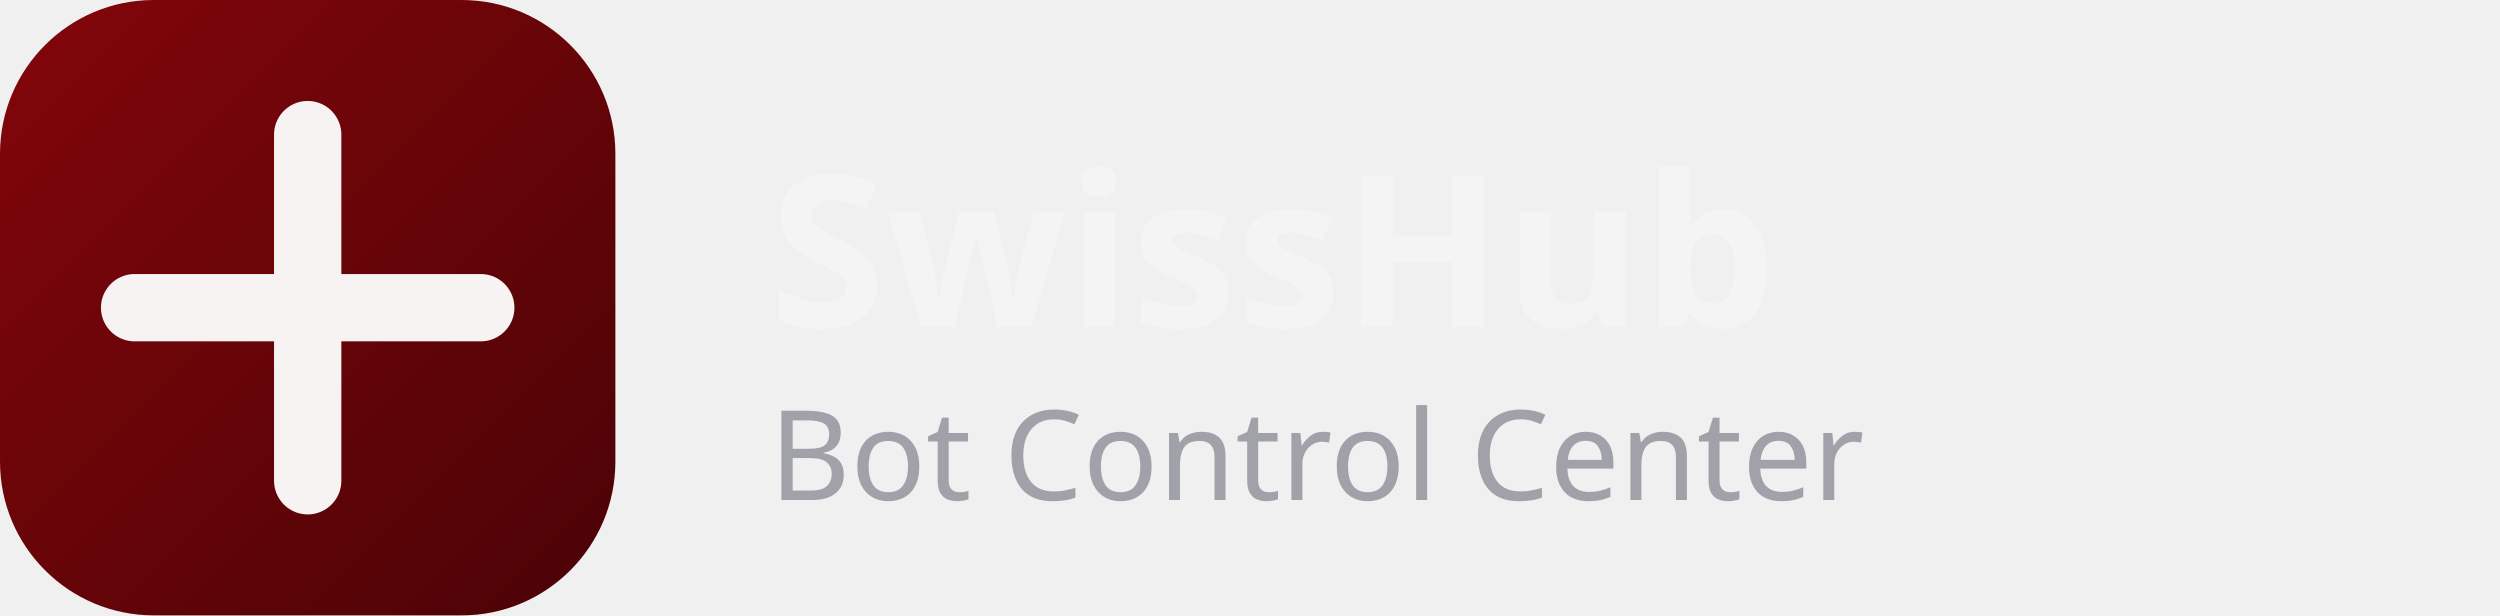
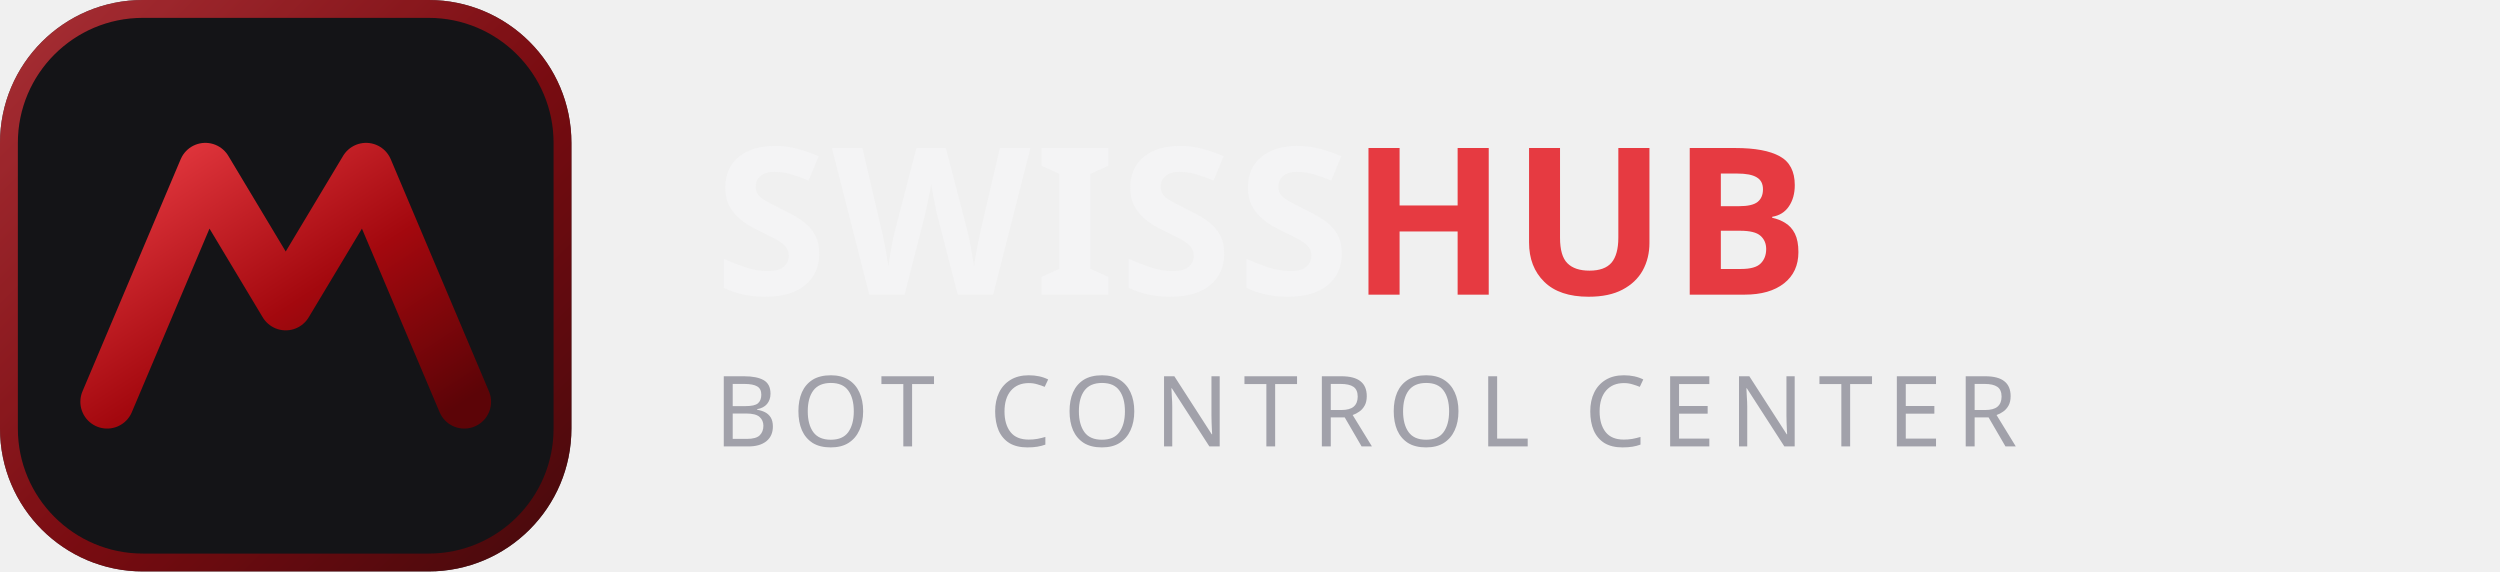
- <svg xmlns="http://www.w3.org/2000/svg" viewBox="0 0 260 64" width="260" height="64" role="img" aria-label="SwissHub Bot Control Center">
+ <svg xmlns="http://www.w3.org/2000/svg" viewBox="0 0 280 64" width="280" height="64" role="img" aria-label="SwissHub Bot Control Center">
  <defs>
    <linearGradient id="swisshub-logo" x1="0" y1="0" x2="1" y2="1">
-       <stop offset="0%" stop-color="#83060a" />
-       <stop offset="100%" stop-color="#4a0306" />
+       <stop offset="0%" stop-color="#e63a41" />
+       <stop offset="55%" stop-color="#a3080e" />
+       <stop offset="100%" stop-color="#5c0407" />
    </linearGradient>
  </defs>
-   <rect width="64" height="64" rx="16" fill="url(#swisshub-logo)" />
-   <path d="M32 14v36M14 32h36" stroke="#ffffff" stroke-width="7" stroke-linecap="round" opacity="0.95" />
-   <text x="80" y="34" font-family="system-ui, sans-serif" font-size="22" font-weight="600" fill="#f4f4f5">SwissHub</text>
-   <text x="80" y="52" font-family="system-ui, sans-serif" font-size="13" fill="#a1a1aa">Bot Control Center</text>
+   <rect width="64" height="64" rx="16" fill="#141417" />
+   <rect x="1" y="1" width="62" height="62" rx="15" fill="none" stroke="url(#swisshub-logo)" stroke-width="2" opacity="0.7" />
+   <path d="M12 45 L23 19 L32 34 L41 19 L52 45" fill="none" stroke="url(#swisshub-logo)" stroke-width="6" stroke-linecap="round" stroke-linejoin="round" />
+   <text x="80" y="33" font-family="system-ui, sans-serif" font-size="23" font-weight="700" fill="#f4f4f5" letter-spacing="0.5">
+     SWISS<tspan fill="#e63a41">HUB</tspan>
+   </text>
+   <text x="80" y="50" font-family="system-ui, sans-serif" font-size="11" fill="#a1a1aa" letter-spacing="1.6">
+     BOT CONTROL CENTER
+   </text>
</svg>
